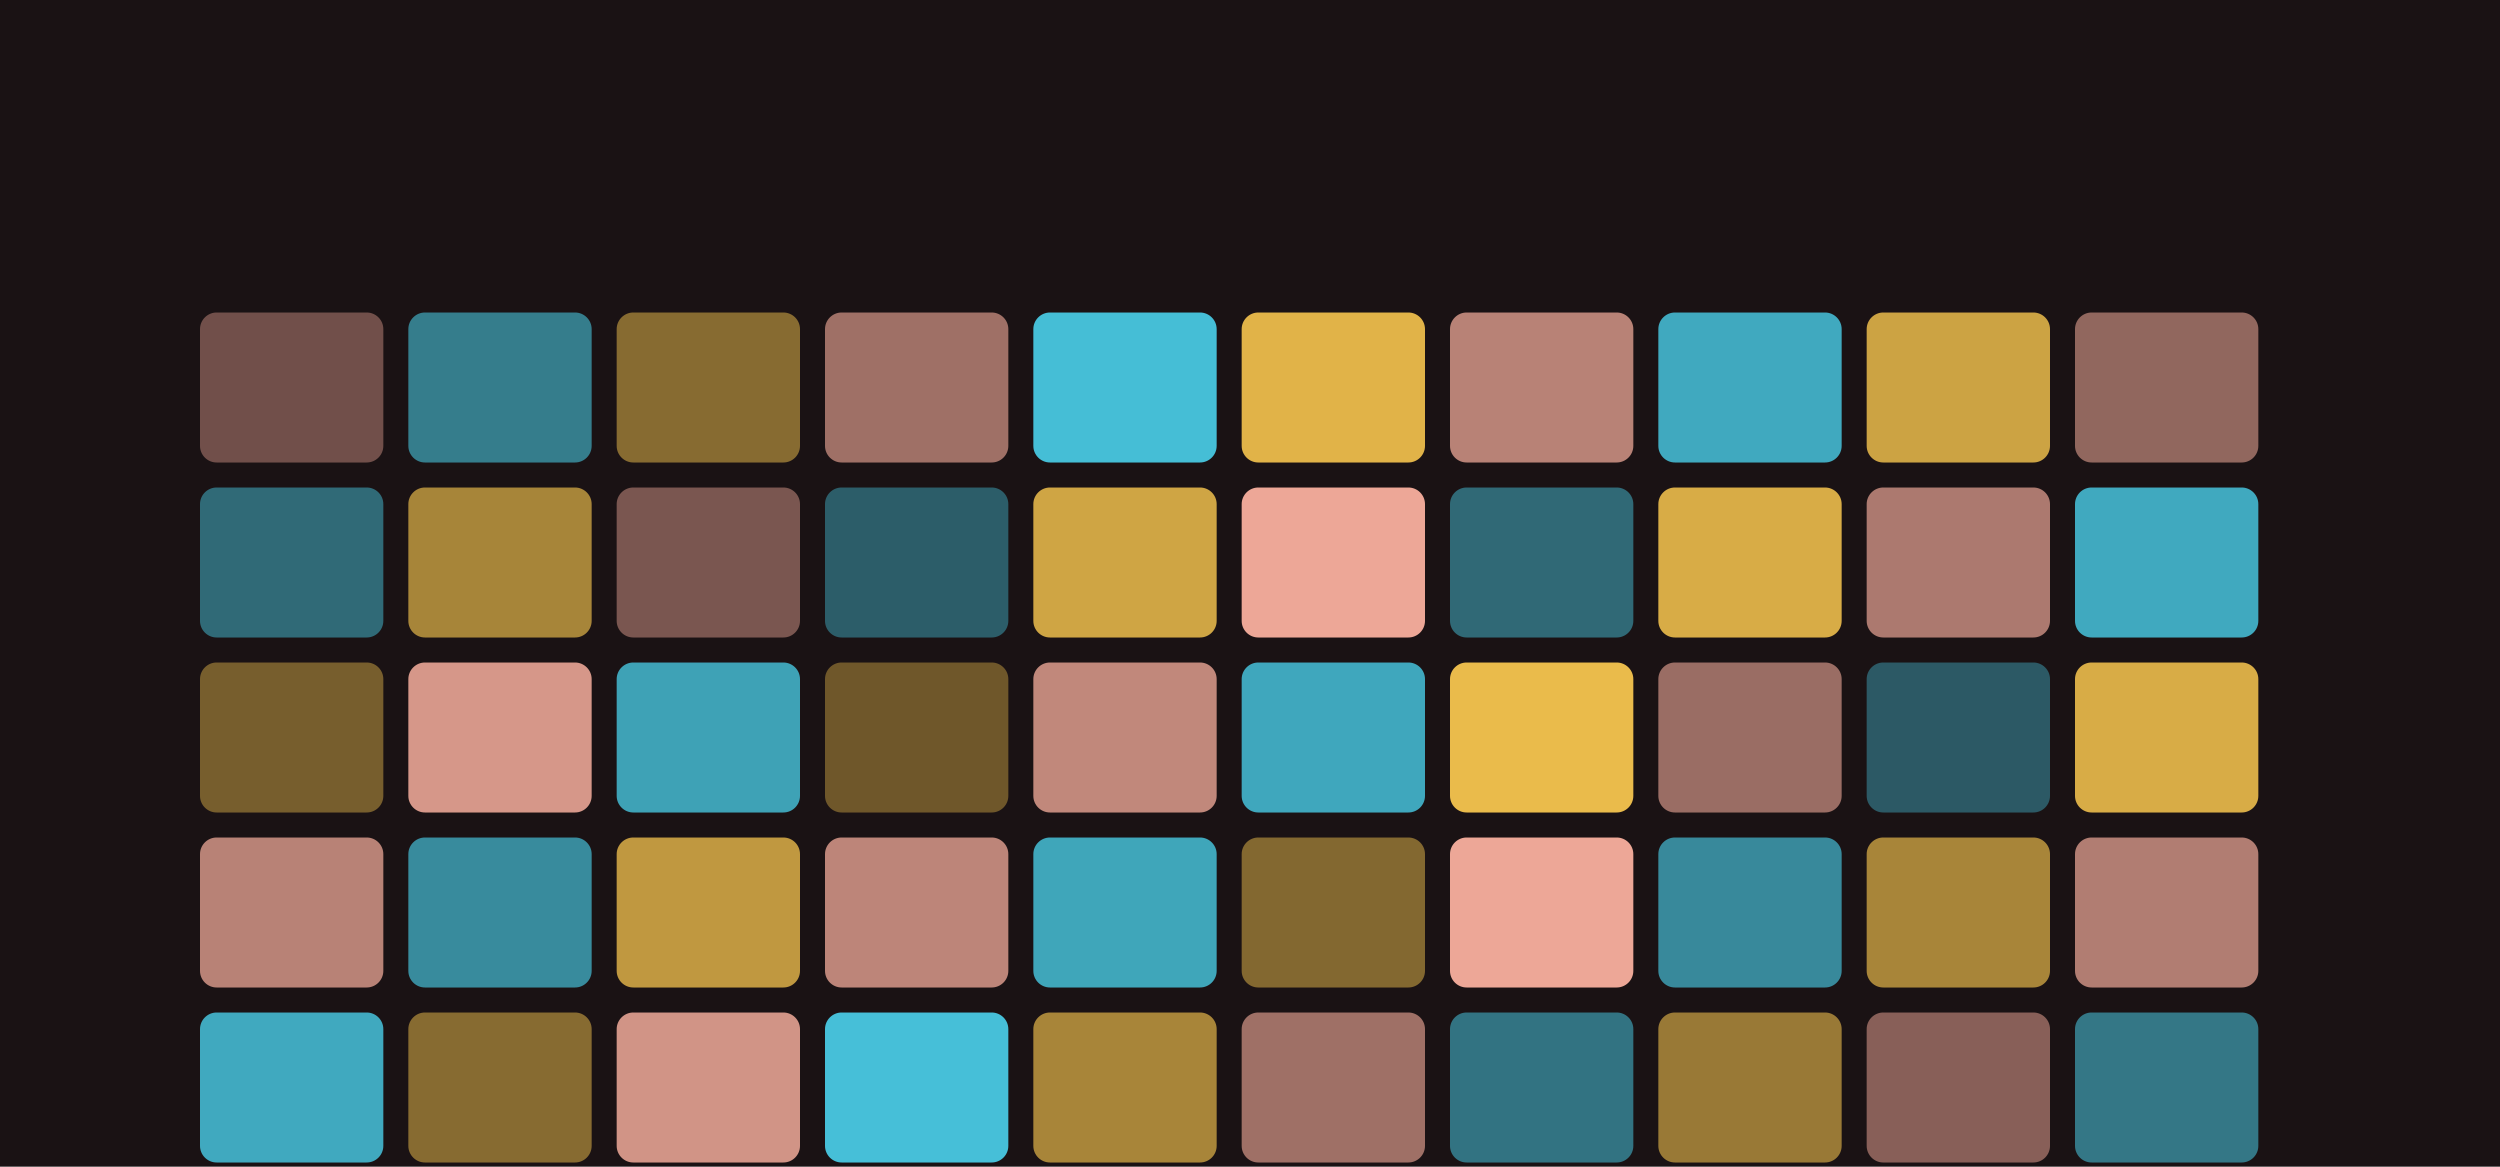
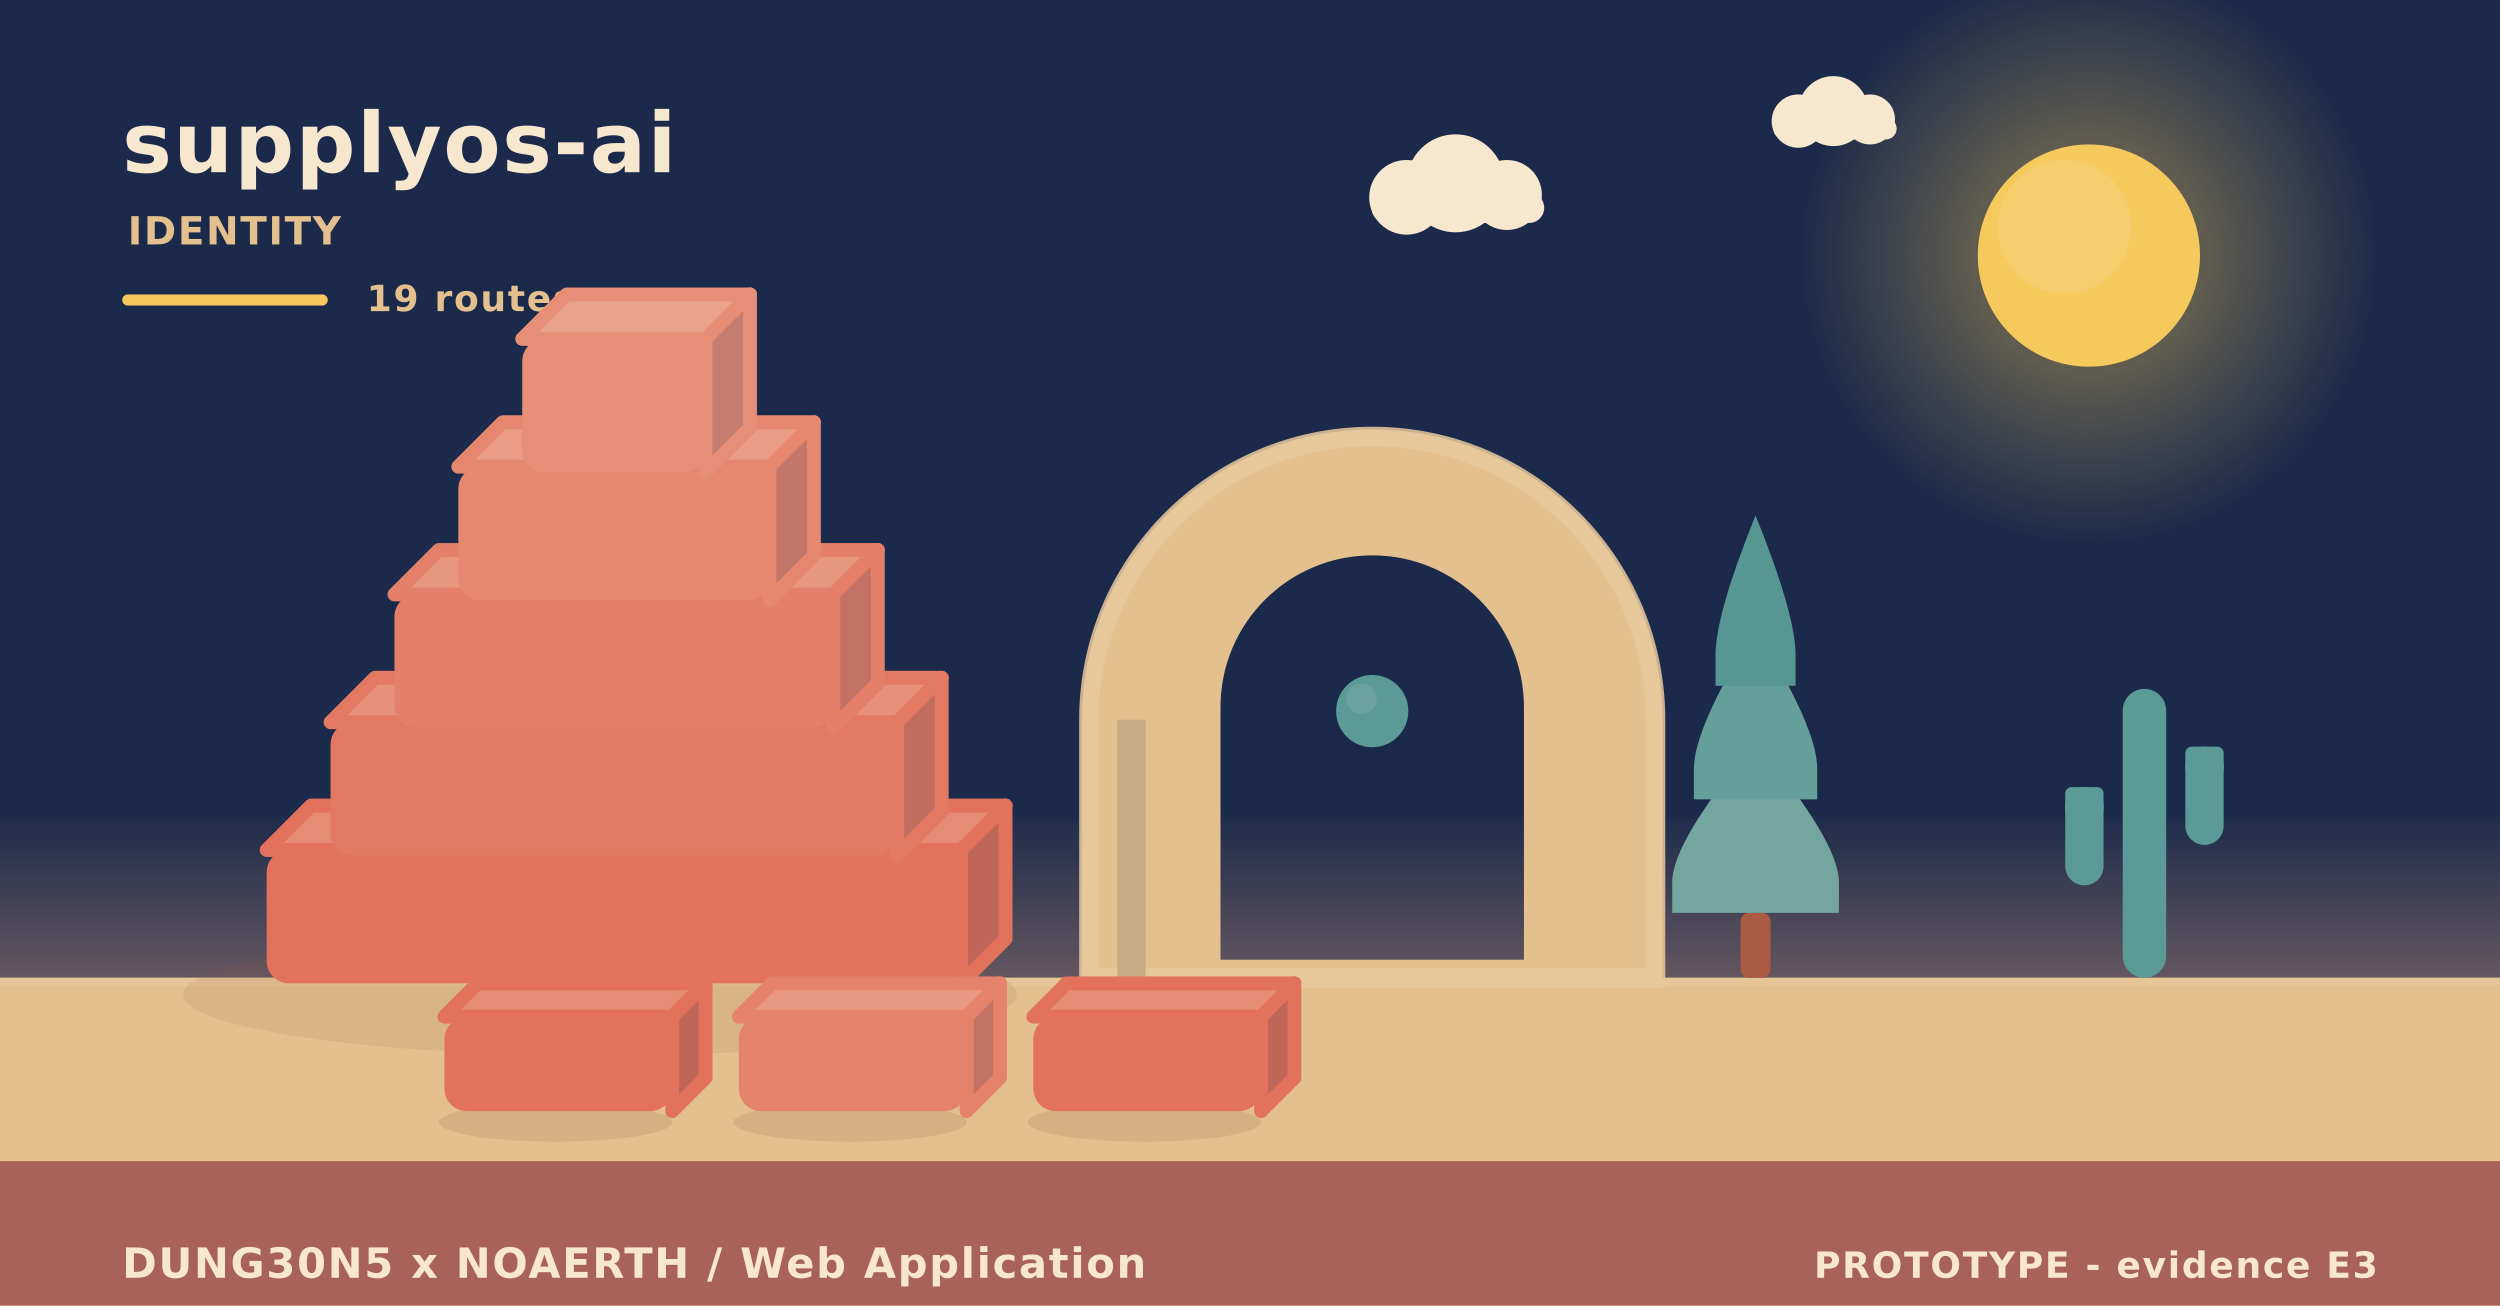
- <svg xmlns="http://www.w3.org/2000/svg" viewBox="0 0 1200 560" width="1200" height="560" role="img" aria-label="supplyos-ai hero">
-   <rect width="1200" height="560" fill="#1a1214" />
-   <defs>
-     <linearGradient id="gh" x1="0" y1="0" x2="1" y2="1">
-       <stop offset="0%" stop-color="#ffb4a2" />
-       <stop offset="100%" stop-color="#48cae4" />
-     </linearGradient>
-   </defs>
-   <rect x="96.00" y="150.00" width="88.00" height="72.00" rx="8.00" fill="#ffb4a2" opacity="0.38" />
-   <rect x="196.00" y="150.00" width="88.00" height="72.00" rx="8.00" fill="#48cae4" opacity="0.58" />
-   <rect x="296.00" y="150.00" width="88.00" height="72.00" rx="8.00" fill="#f9c74f" opacity="0.49" />
-   <rect x="396.00" y="150.00" width="88.00" height="72.00" rx="8.00" fill="#ffb4a2" opacity="0.58" />
-   <rect x="496.00" y="150.00" width="88.00" height="72.00" rx="8.00" fill="#48cae4" opacity="0.93" />
-   <rect x="596.00" y="150.00" width="88.00" height="72.00" rx="8.00" fill="#f9c74f" opacity="0.89" />
-   <rect x="696.00" y="150.00" width="88.00" height="72.00" rx="8.00" fill="#ffb4a2" opacity="0.69" />
-   <rect x="796.00" y="150.00" width="88.00" height="72.00" rx="8.00" fill="#48cae4" opacity="0.82" />
-   <rect x="896.00" y="150.00" width="88.00" height="72.00" rx="8.00" fill="#f9c74f" opacity="0.80" />
-   <rect x="996.00" y="150.00" width="88.00" height="72.00" rx="8.00" fill="#ffb4a2" opacity="0.52" />
-   <rect x="96.00" y="234.00" width="88.00" height="72.00" rx="8.00" fill="#48cae4" opacity="0.48" />
-   <rect x="196.00" y="234.00" width="88.00" height="72.00" rx="8.00" fill="#f9c74f" opacity="0.63" />
-   <rect x="296.00" y="234.00" width="88.00" height="72.00" rx="8.00" fill="#ffb4a2" opacity="0.42" />
-   <rect x="396.00" y="234.00" width="88.00" height="72.00" rx="8.00" fill="#48cae4" opacity="0.41" />
-   <rect x="496.00" y="234.00" width="88.00" height="72.00" rx="8.00" fill="#f9c74f" opacity="0.81" />
-   <rect x="596.00" y="234.00" width="88.00" height="72.00" rx="8.00" fill="#ffb4a2" opacity="0.92" />
-   <rect x="696.00" y="234.00" width="88.00" height="72.00" rx="8.00" fill="#48cae4" opacity="0.47" />
-   <rect x="796.00" y="234.00" width="88.00" height="72.00" rx="8.00" fill="#f9c74f" opacity="0.85" />
-   <rect x="896.00" y="234.00" width="88.00" height="72.00" rx="8.00" fill="#ffb4a2" opacity="0.64" />
-   <rect x="996.00" y="234.00" width="88.00" height="72.00" rx="8.00" fill="#48cae4" opacity="0.82" />
-   <rect x="96.00" y="318.00" width="88.00" height="72.00" rx="8.00" fill="#f9c74f" opacity="0.42" />
-   <rect x="196.00" y="318.00" width="88.00" height="72.00" rx="8.00" fill="#ffb4a2" opacity="0.82" />
-   <rect x="296.00" y="318.00" width="88.00" height="72.00" rx="8.00" fill="#48cae4" opacity="0.78" />
-   <rect x="396.00" y="318.00" width="88.00" height="72.00" rx="8.00" fill="#f9c74f" opacity="0.38" />
-   <rect x="496.00" y="318.00" width="88.00" height="72.00" rx="8.00" fill="#ffb4a2" opacity="0.73" />
-   <rect x="596.00" y="318.00" width="88.00" height="72.00" rx="8.00" fill="#48cae4" opacity="0.81" />
-   <rect x="696.00" y="318.00" width="88.00" height="72.00" rx="8.00" fill="#f9c74f" opacity="0.93" />
-   <rect x="796.00" y="318.00" width="88.00" height="72.00" rx="8.00" fill="#ffb4a2" opacity="0.56" />
-   <rect x="896.00" y="318.00" width="88.00" height="72.00" rx="8.00" fill="#48cae4" opacity="0.39" />
-   <rect x="996.00" y="318.00" width="88.00" height="72.00" rx="8.00" fill="#f9c74f" opacity="0.85" />
-   <rect x="96.00" y="402.00" width="88.00" height="72.00" rx="8.00" fill="#ffb4a2" opacity="0.69" />
-   <rect x="196.00" y="402.00" width="88.00" height="72.00" rx="8.00" fill="#48cae4" opacity="0.66" />
-   <rect x="296.00" y="402.00" width="88.00" height="72.00" rx="8.00" fill="#f9c74f" opacity="0.74" />
-   <rect x="396.00" y="402.00" width="88.00" height="72.00" rx="8.00" fill="#ffb4a2" opacity="0.71" />
-   <rect x="496.00" y="402.00" width="88.00" height="72.00" rx="8.00" fill="#48cae4" opacity="0.80" />
-   <rect x="596.00" y="402.00" width="88.00" height="72.00" rx="8.00" fill="#f9c74f" opacity="0.47" />
-   <rect x="696.00" y="402.00" width="88.00" height="72.00" rx="8.00" fill="#ffb4a2" opacity="0.92" />
-   <rect x="796.00" y="402.00" width="88.00" height="72.00" rx="8.00" fill="#48cae4" opacity="0.65" />
-   <rect x="896.00" y="402.00" width="88.00" height="72.00" rx="8.00" fill="#f9c74f" opacity="0.64" />
-   <rect x="996.00" y="402.00" width="88.00" height="72.00" rx="8.00" fill="#ffb4a2" opacity="0.66" />
-   <rect x="96.00" y="486.00" width="88.00" height="72.00" rx="8.00" fill="#48cae4" opacity="0.82" />
-   <rect x="196.00" y="486.00" width="88.00" height="72.00" rx="8.00" fill="#f9c74f" opacity="0.49" />
-   <rect x="296.00" y="486.00" width="88.00" height="72.00" rx="8.00" fill="#ffb4a2" opacity="0.80" />
-   <rect x="396.00" y="486.00" width="88.00" height="72.00" rx="8.00" fill="#48cae4" opacity="0.94" />
-   <rect x="496.00" y="486.00" width="88.00" height="72.00" rx="8.00" fill="#f9c74f" opacity="0.64" />
-   <rect x="596.00" y="486.00" width="88.00" height="72.00" rx="8.00" fill="#ffb4a2" opacity="0.58" />
-   <rect x="696.00" y="486.00" width="88.00" height="72.00" rx="8.00" fill="#48cae4" opacity="0.53" />
-   <rect x="796.00" y="486.00" width="88.00" height="72.00" rx="8.00" fill="#f9c74f" opacity="0.57" />
-   <rect x="896.00" y="486.00" width="88.00" height="72.00" rx="8.00" fill="#ffb4a2" opacity="0.48" />
-   <rect x="996.00" y="486.00" width="88.00" height="72.00" rx="8.00" fill="#48cae4" opacity="0.55" />
+ <svg xmlns="http://www.w3.org/2000/svg" width="900" height="470" viewBox="0 0 900 470" role="img" aria-label="supplyos-ai - identity">
+   <linearGradient id="skyh" x1="0" y1="0" x2="0" y2="1">
+     <stop offset="0" stop-color="#1b2a4a" />
+     <stop offset="0.62" stop-color="#1b2a4a" />
+     <stop offset="1" stop-color="#f3ad8a" />
+   </linearGradient>
+   <rect width="900" height="470" fill="url(#skyh)" />
+   <radialGradient id="sunh">
+     <stop offset="0.35" stop-color="#f5c95c" stop-opacity="0.34" />
+     <stop offset="1" stop-color="#f5c95c" stop-opacity="0" />
+   </radialGradient>
+   <circle cx="752" cy="92" r="104" fill="url(#sunh)" />
+   <circle cx="752" cy="92" r="40" fill="#f5c95c" />
+   <circle cx="743.2" cy="81.6" r="24" fill="#f5d27e" opacity="0.5" />
+   <g>
+     <circle cx="524" cy="66" r="17.64" fill="#f6e7ce" />
+     <circle cx="506.36" cy="71.04" r="13.44" fill="#f6e7ce" />
+     <circle cx="542.48" cy="70.2" r="12.6" fill="#f6e7ce" />
+     <rect x="493.76" y="69.36" width="62.16" height="10.92" rx="5.46" fill="#f6e7ce" />
+   </g>
+   <g>
+     <circle cx="660" cy="40" r="12.6" fill="#f6e7ce" />
+     <circle cx="647.4" cy="43.6" r="9.6" fill="#f6e7ce" />
+     <circle cx="673.2" cy="43" r="9" fill="#f6e7ce" />
+     <rect x="638.4" y="42.4" width="44.4" height="7.8" rx="3.9" fill="#f6e7ce" />
+   </g>
+   <rect x="0" y="352" width="900" height="118" fill="#e3c08d" />
+   <rect x="0" y="352" width="900" height="3" fill="#e6c596" />
+   <text x="44" y="62" font-family="Verdana,DejaVu Sans,sans-serif" font-size="30" font-weight="700" letter-spacing="0.6" fill="#f6e7ce" text-anchor="start">supplyos-ai</text>
+   <text x="46" y="88" font-family="Verdana,DejaVu Sans,sans-serif" font-size="14" font-weight="700" letter-spacing="0.6" fill="#e3c08d" text-anchor="start">IDENTITY</text>
+   <rect x="44" y="106" width="74" height="4" rx="2" fill="#f5c95c" />
+   <text x="132" y="112" font-family="Verdana,DejaVu Sans,sans-serif" font-size="13" font-weight="700" letter-spacing="0.6" fill="#e3c08d" text-anchor="start">19 routes</text>
+   <ellipse cx="216" cy="358" rx="150" ry="22" fill="rgba(138,90,68,0.11)" />
+   <path d="M96,306 L346,306 L362,290 L112,290 Z" fill="#e68c74" stroke="#e2725b" stroke-width="5" stroke-linejoin="round" />
+   <path d="M346,306 L362,290 L362,338 L346,354 Z" fill="#c06658" stroke="#e2725b" stroke-width="5" stroke-linejoin="round" />
+   <rect x="96" y="306" width="250" height="48" rx="8" fill="#e2725b" />
+   <path d="M119,260 L323,260 L339,244 L135,244 Z" fill="#e7917a" stroke="#e37962" stroke-width="5" stroke-linejoin="round" />
+   <path d="M323,260 L339,244 L339,292 L323,308 Z" fill="#c16c5e" stroke="#e37962" stroke-width="5" stroke-linejoin="round" />
+   <rect x="119" y="260" width="204" height="48" rx="8" fill="#e37962" />
+   <path d="M142,214 L300,214 L316,198 L158,198 Z" fill="#e8977f" stroke="#e48069" stroke-width="5" stroke-linejoin="round" />
+   <path d="M300,214 L316,198 L316,246 L300,262 Z" fill="#c27164" stroke="#e48069" stroke-width="5" stroke-linejoin="round" />
+   <rect x="142" y="214" width="158" height="48" rx="8" fill="#e48069" />
+   <path d="M165,168 L277,168 L293,152 L181,152 Z" fill="#ea9c85" stroke="#e68770" stroke-width="5" stroke-linejoin="round" />
+   <path d="M277,168 L293,152 L293,200 L277,216 Z" fill="#c3776a" stroke="#e68770" stroke-width="5" stroke-linejoin="round" />
+   <rect x="165" y="168" width="112" height="48" rx="8" fill="#e68770" />
+   <path d="M188,122 L254,122 L270,106 L204,106 Z" fill="#eaa28a" stroke="#e78e77" stroke-width="5" stroke-linejoin="round" />
+   <path d="M254,122 L270,106 L270,154 L254,170 Z" fill="#c47d6f" stroke="#e78e77" stroke-width="5" stroke-linejoin="round" />
+   <rect x="188" y="122" width="66" height="48" rx="8" fill="#e78e77" />
+   <path d="M392,352 L392,259.12 A102,102 0 0 1 596,259.12 L596,352 Z M436.88,348 L436.88,254.55 A57.12,57.12 0 0 1 551.12,254.55 L551.12,348 Z" fill="#e3c08d" fill-rule="evenodd" stroke="#e3c08d" stroke-width="5" stroke-linejoin="round" />
+   <path d="M392,352 L392,259.12 A102,102 0 0 1 596,259.12 L596,352 Z" fill="none" stroke="#e8c99d" stroke-width="7" stroke-linecap="round" opacity="0.85" />
+   <rect x="402.2" y="259.12" width="10.2" height="92.88" fill="#c7ab84" />
+   <circle cx="494" cy="256" r="13" fill="#5b9a97" />
+   <circle cx="490.1" cy="251.58" r="5.46" fill="#7aa9a2" opacity="0.55" />
+   <rect x="626.6" y="328.64" width="10.8" height="23.36" rx="3" fill="#ac5b43" />
+   <path d="M632,267.32 Q602,302.89 602,317.6 Q602,328.64 602,328.64 L662,328.64 Q662,328.64 662,317.6 Q662,302.89 632,267.32 Z" fill="#74a6a0" />
+   <path d="M632,226.44 Q609.8,262.01 609.8,276.72 Q609.8,287.76 609.8,287.76 L654.2,287.76 Q654.2,287.76 654.2,276.72 Q654.2,262.01 632,226.44 Z" fill="#649f9a" />
+   <path d="M632,185.56 Q617.6,221.13 617.6,235.84 Q617.6,246.88 617.6,246.88 L646.4,246.88 Q646.4,246.88 646.4,235.84 Q646.4,221.13 632,185.56 Z" fill="#589694" />
+   <rect x="764.18" y="248" width="15.64" height="104" rx="7.82" fill="#5b9a97" />
+   <rect x="743.48" y="283.36" width="13.8" height="35.36" rx="6.9" fill="#5b9a97" />
+   <rect x="743.48" y="283.36" width="13.8" height="10.4" rx="2.3" fill="#5b9a97" />
+   <rect x="786.72" y="268.8" width="13.8" height="35.36" rx="6.9" fill="#5b9a97" />
+   <rect x="786.72" y="268.8" width="13.8" height="10.4" rx="2.3" fill="#5b9a97" />
+   <ellipse cx="200" cy="404" rx="42" ry="7" fill="rgba(138,90,68,0.15)" />
+   <path d="M160,366 L242,366 L254,354 L172,354 Z" fill="#e68c74" stroke="#e2725b" stroke-width="5" stroke-linejoin="round" />
+   <path d="M242,366 L254,354 L254,388 L242,400 Z" fill="#c06658" stroke="#e2725b" stroke-width="5" stroke-linejoin="round" />
+   <rect x="160" y="366" width="82" height="34" rx="8" fill="#e2725b" />
+   <ellipse cx="306" cy="404" rx="42" ry="7" fill="rgba(138,90,68,0.15)" />
+   <path d="M266,366 L348,366 L360,354 L278,354 Z" fill="#e99881" stroke="#e5826b" stroke-width="5" stroke-linejoin="round" />
+   <path d="M348,366 L360,354 L360,388 L348,400 Z" fill="#c37365" stroke="#e5826b" stroke-width="5" stroke-linejoin="round" />
+   <rect x="266" y="366" width="82" height="34" rx="8" fill="#e5826b" />
+   <ellipse cx="412" cy="404" rx="42" ry="7" fill="rgba(138,90,68,0.15)" />
+   <path d="M372,366 L454,366 L466,354 L384,354 Z" fill="#e68c74" stroke="#e2725b" stroke-width="5" stroke-linejoin="round" />
+   <path d="M454,366 L466,354 L466,388 L454,400 Z" fill="#c06658" stroke="#e2725b" stroke-width="5" stroke-linejoin="round" />
+   <rect x="372" y="366" width="82" height="34" rx="8" fill="#e2725b" />
+   <rect x="0" y="418" width="900" height="52" rx="0" fill="#a65c56" opacity="0.94" />
+   <text x="44" y="460" font-family="Verdana,DejaVu Sans,sans-serif" font-size="15" font-weight="700" letter-spacing="0.6" fill="#f6e7ce" text-anchor="start">DUNG30N5 x NOAERTH  /  Web Application</text>
+   <text x="856" y="460" font-family="Verdana,DejaVu Sans,sans-serif" font-size="13" font-weight="700" letter-spacing="0.6" fill="#f6e7ce" text-anchor="end">PROTOTYPE  -  evidence E3</text>
</svg>
